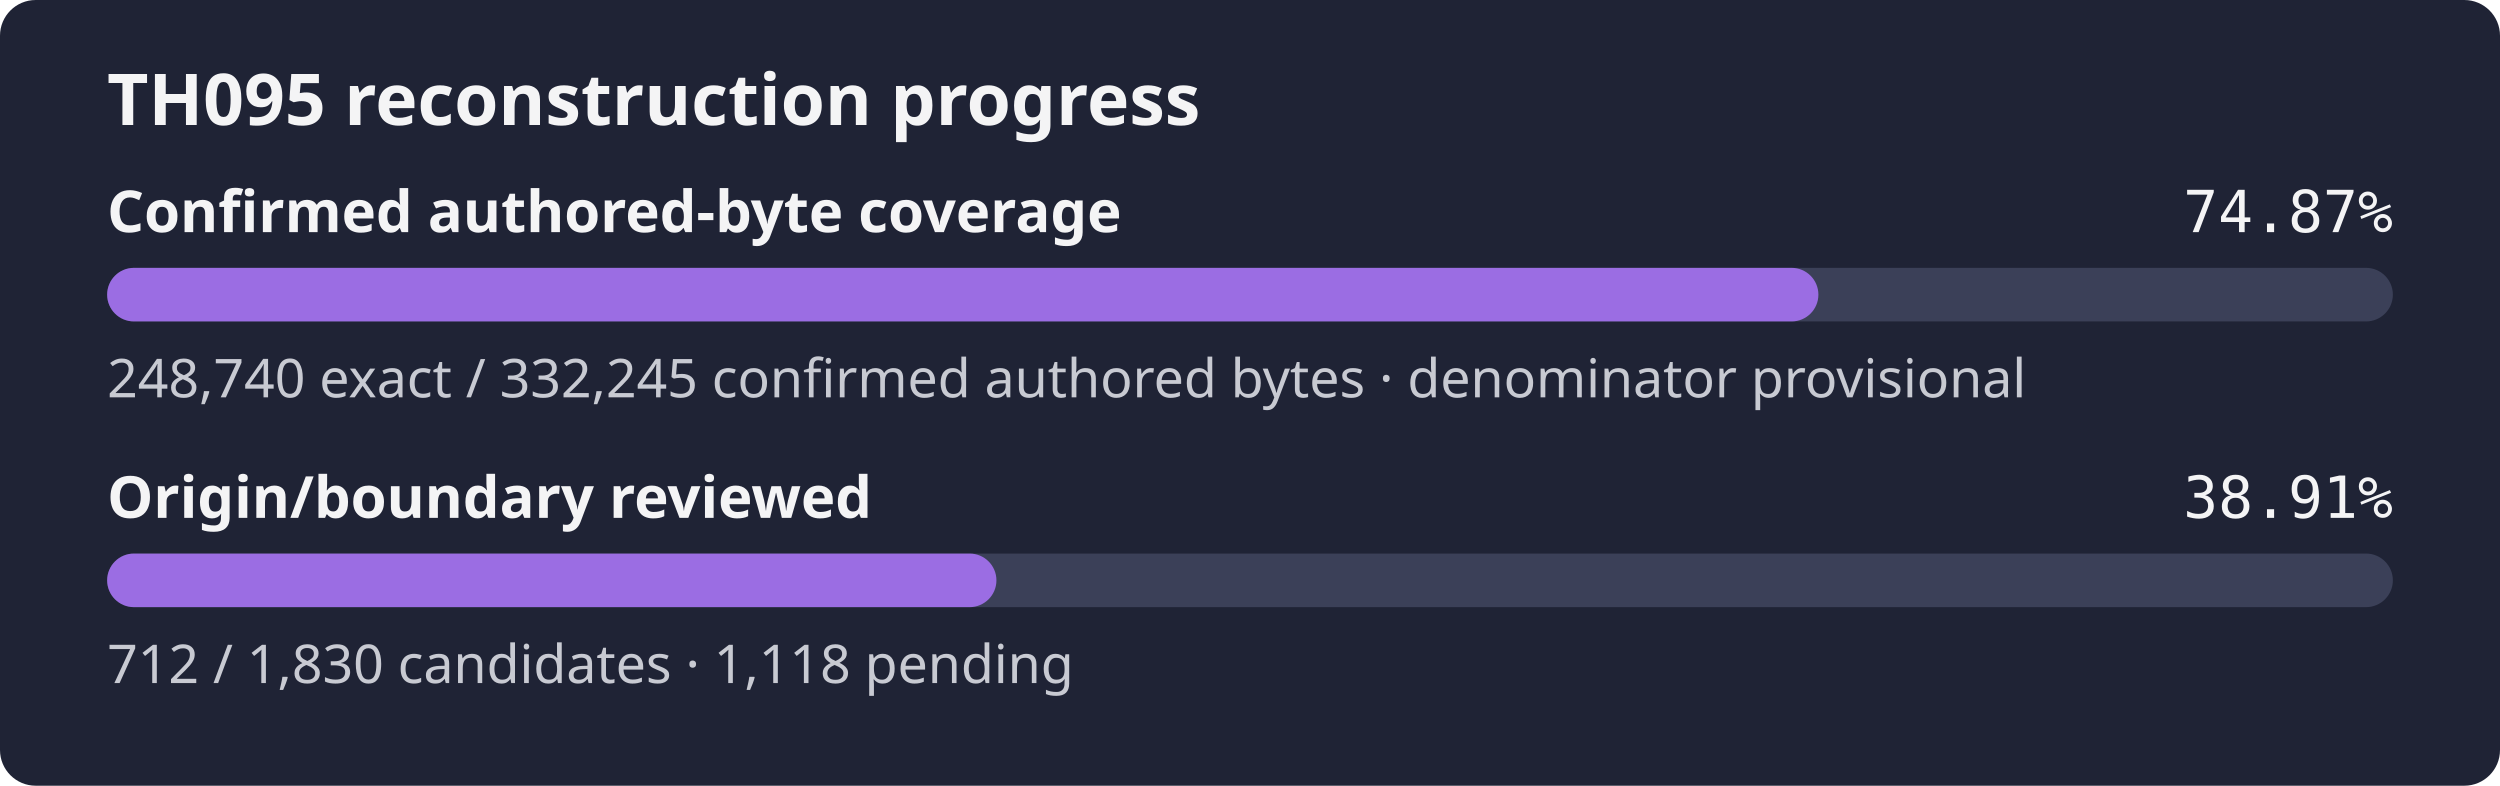
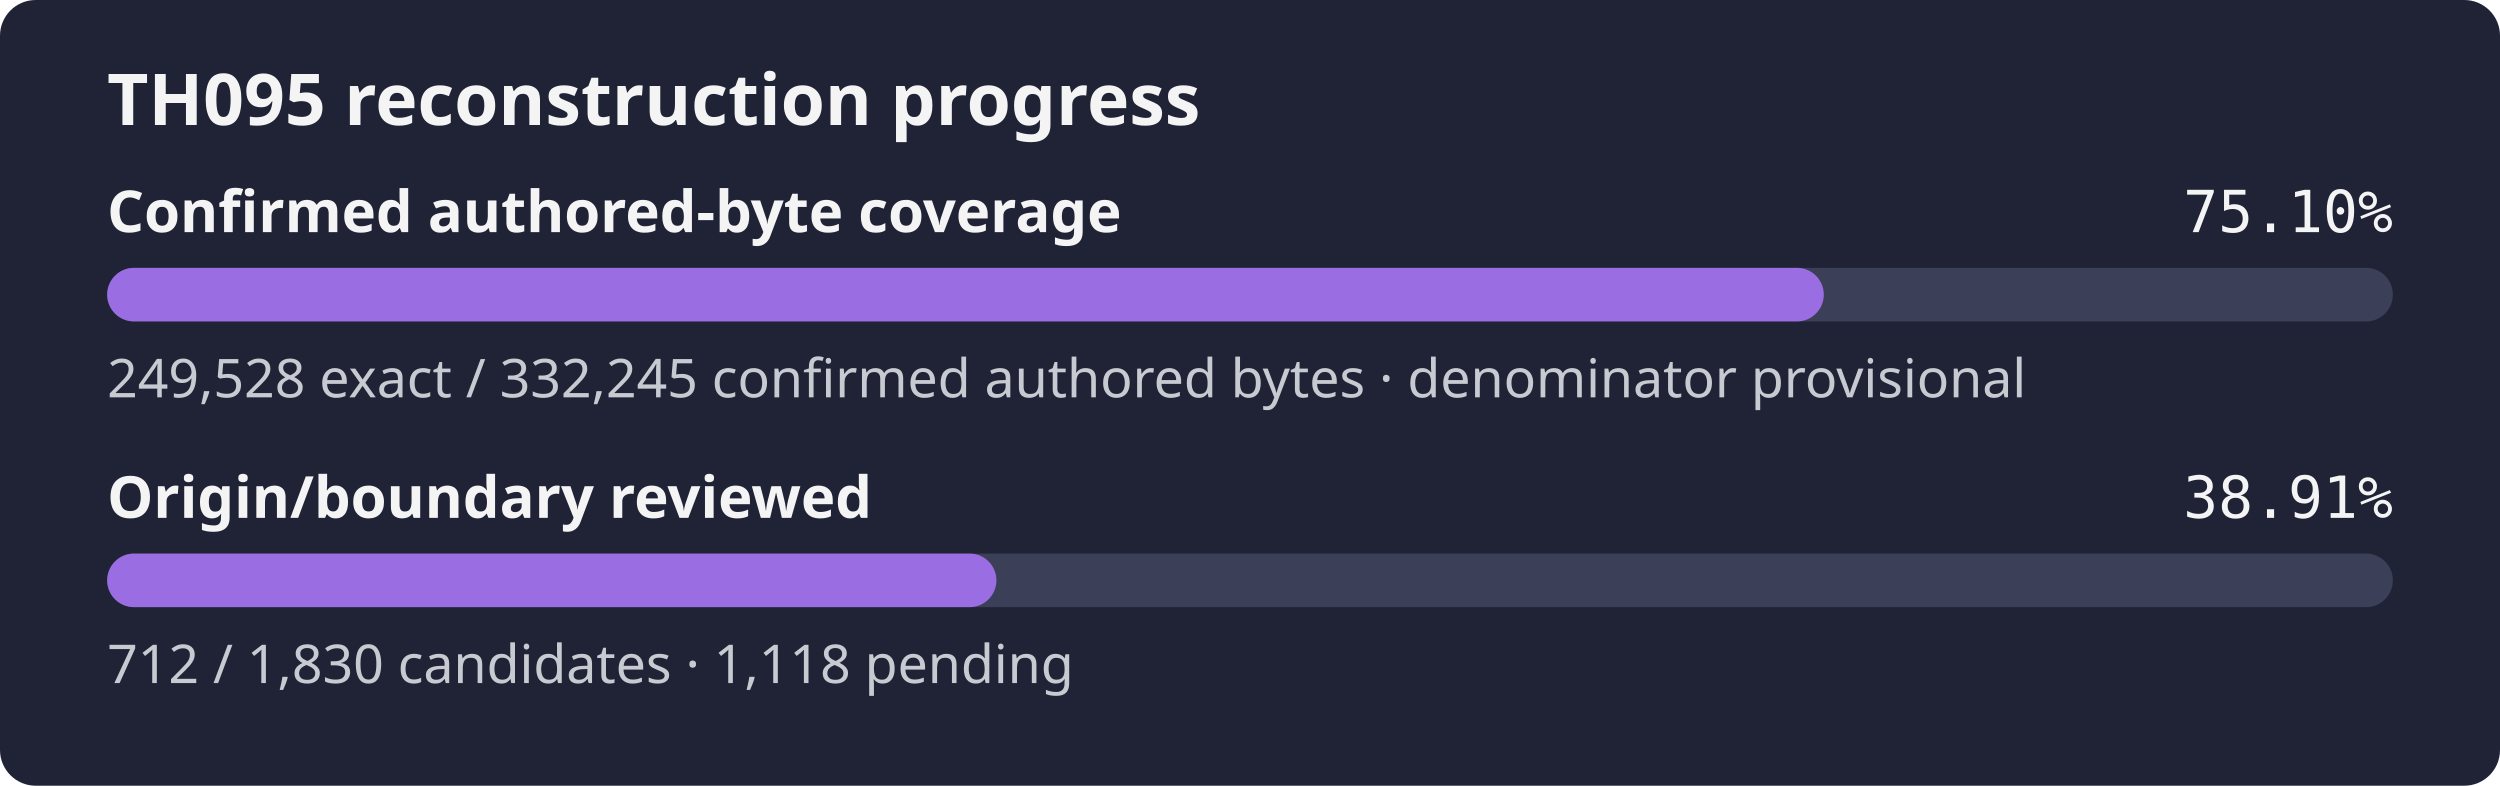
- <svg xmlns="http://www.w3.org/2000/svg" width="560" height="176" role="img" aria-label="TH095 reconstruction progress: 74.87% of the confirmed authored-byte set is exact, origin review 38.91%">
+ <svg xmlns="http://www.w3.org/2000/svg" width="560" height="176" role="img" aria-label="TH095 reconstruction progress: 75.10% of the confirmed authored-byte set is exact, origin review 38.91%">
  <rect width="560" height="176" rx="8" fill="#1f2335" />
  <text x="24" y="28" fill="#f4f4f5" font-family="sans-serif" font-size="16" font-weight="600">TH095 reconstruction progress</text>
  <text x="24" y="52" fill="#f4f4f5" font-family="sans-serif" font-size="13" font-weight="600">Confirmed authored-byte coverage</text>
-   <text x="536" y="52" fill="#f4f4f5" text-anchor="end" font-family="monospace" font-size="13">74.87%</text>
+   <text x="536" y="52" fill="#f4f4f5" text-anchor="end" font-family="monospace" font-size="13">75.10%</text>
  <rect x="24" y="60" width="512" height="12" rx="6" fill="#3b4058" />
-   <rect x="24" y="60" width="383.32" height="12" rx="6" fill="#9b6de3" />
-   <text x="24" y="89" fill="#c8cad2" font-family="sans-serif" font-size="12">248,740 exact / 332,245 confirmed authored bytes · denominator provisional</text>
+   <rect x="24" y="60" width="384.53" height="12" rx="6" fill="#9b6de3" />
+   <text x="24" y="89" fill="#c8cad2" font-family="sans-serif" font-size="12">249,528 exact / 332,245 confirmed authored bytes · denominator provisional</text>
  <text x="24" y="116" fill="#f4f4f5" font-family="sans-serif" font-size="13" font-weight="600">Origin/boundary reviewed</text>
  <text x="536" y="116" fill="#f4f4f5" text-anchor="end" font-family="monospace" font-size="13">38.91%</text>
  <rect x="24" y="124" width="512" height="12" rx="6" fill="#3b4058" />
  <rect x="24" y="124" width="199.20" height="12" rx="6" fill="#9b6de3" />
  <text x="24" y="153" fill="#c8cad2" font-family="sans-serif" font-size="12">712 / 1,830 candidates · 1,118 pending</text>
</svg>
